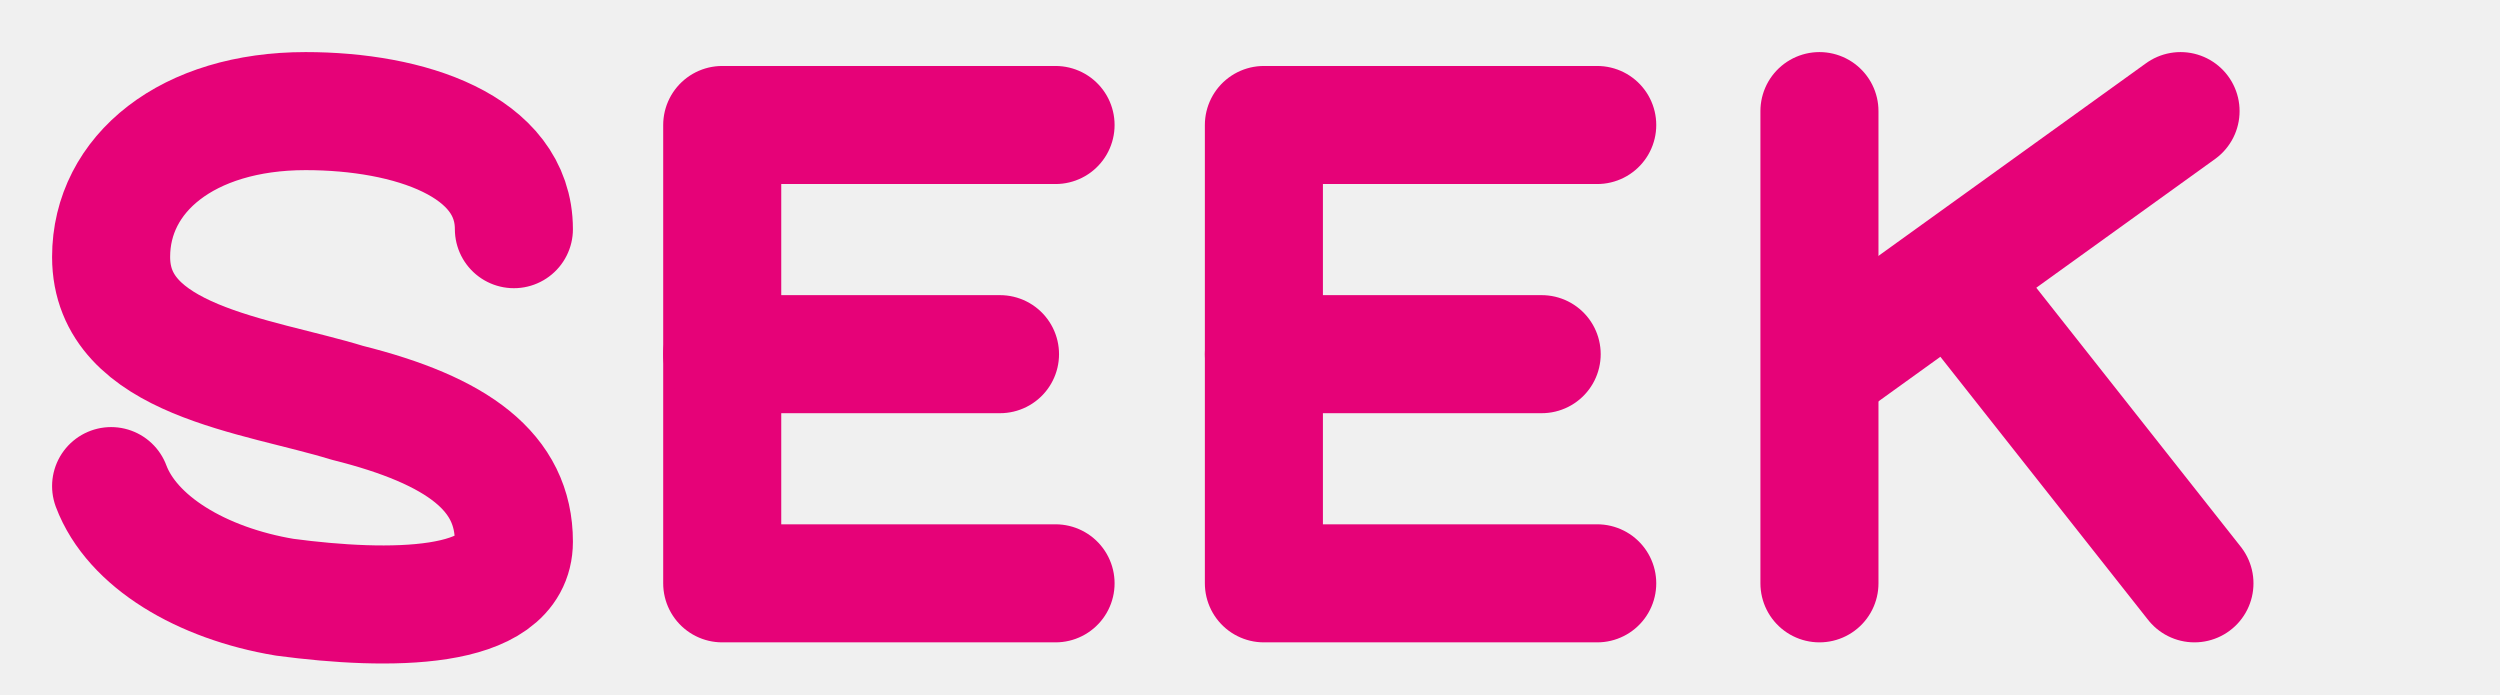
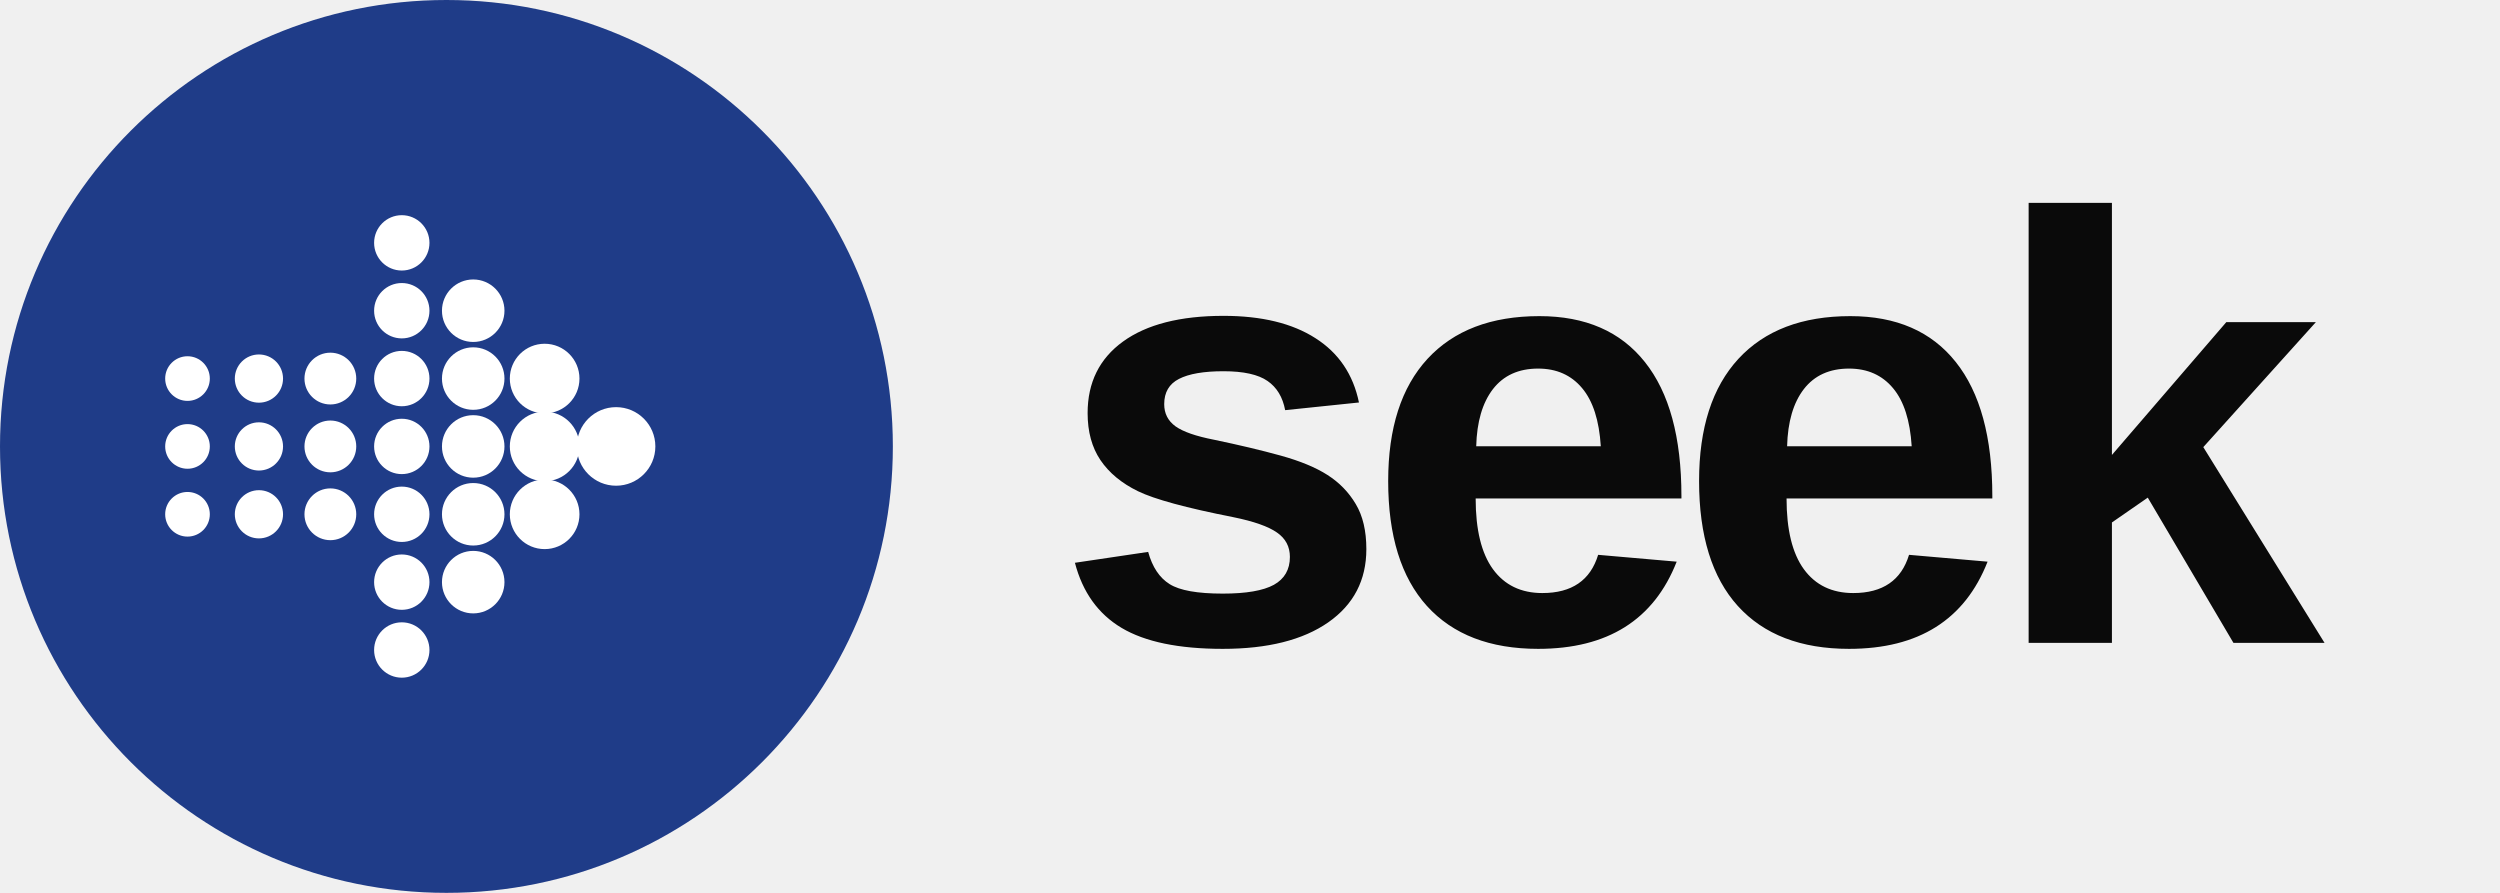
- <svg xmlns="http://www.w3.org/2000/svg" viewBox="0 0 360 100" role="img" aria-label="SEEK">
-   <g fill="none" stroke="#E60278" stroke-width="17" stroke-linecap="round" stroke-linejoin="round">
-     <path d="M74 33 C74 21 59 16 44 16 C27 16 16 25 16 37 C16 52 37 54 50 58 C66 62 74 68 74 78 C74 88 56 88 41 86 C29 84 19 78 16 70" />
-     <path d="M152 18 L104 18 L104 84 L152 84" />
-     <path d="M104 51 L144 51" />
-     <path d="M230 18 L182 18 L182 84 L230 84" />
-     <path d="M182 51 L222 51" />
-     <path d="M262 16 L262 84" />
-     <path d="M314 16 L264 52" />
-     <path d="M286 46 L316 84" />
+ <svg xmlns="http://www.w3.org/2000/svg" viewBox="0 0 280 100" role="img" aria-label="seek">
+   <circle cx="50" cy="50" r="50" fill="#1F3C88" />
+   <g>
+     <circle cx="21" cy="42.4" r="2.5" fill="#FFFFFF" />
+     <circle cx="21" cy="50.0" r="2.5" fill="#FFFFFF" />
+     <circle cx="21" cy="57.6" r="2.5" fill="#FFFFFF" />
+     <circle cx="29" cy="42.4" r="2.7" fill="#FFFFFF" />
+     <circle cx="29" cy="50.0" r="2.7" fill="#FFFFFF" />
+     <circle cx="29" cy="57.6" r="2.7" fill="#FFFFFF" />
+     <circle cx="37" cy="42.4" r="2.9" fill="#FFFFFF" />
+     <circle cx="37" cy="50.0" r="2.9" fill="#FFFFFF" />
+     <circle cx="37" cy="57.6" r="2.9" fill="#FFFFFF" />
+     <circle cx="45" cy="27.2" r="3.1" fill="#FFFFFF" />
+     <circle cx="45" cy="34.8" r="3.1" fill="#FFFFFF" />
+     <circle cx="45" cy="42.4" r="3.1" fill="#FFFFFF" />
+     <circle cx="45" cy="50.0" r="3.1" fill="#FFFFFF" />
+     <circle cx="45" cy="57.6" r="3.1" fill="#FFFFFF" />
+     <circle cx="45" cy="65.2" r="3.1" fill="#FFFFFF" />
+     <circle cx="45" cy="72.8" r="3.1" fill="#FFFFFF" />
+     <circle cx="53" cy="34.8" r="3.5" fill="#FFFFFF" />
+     <circle cx="53" cy="42.4" r="3.5" fill="#FFFFFF" />
+     <circle cx="53" cy="50.0" r="3.5" fill="#FFFFFF" />
+     <circle cx="53" cy="57.6" r="3.5" fill="#FFFFFF" />
+     <circle cx="53" cy="65.2" r="3.5" fill="#FFFFFF" />
+     <circle cx="61" cy="42.4" r="3.9" fill="#FFFFFF" />
+     <circle cx="61" cy="50.0" r="3.9" fill="#FFFFFF" />
+     <circle cx="61" cy="57.6" r="3.9" fill="#FFFFFF" />
+     <circle cx="69" cy="50.0" r="4.4" fill="#FFFFFF" />
  </g>
+   <text x="118" y="72" font-family="Arial, Helvetica, sans-serif" font-size="68" font-weight="800" letter-spacing="-3" fill="#0A0A0A">seek</text>
</svg>
